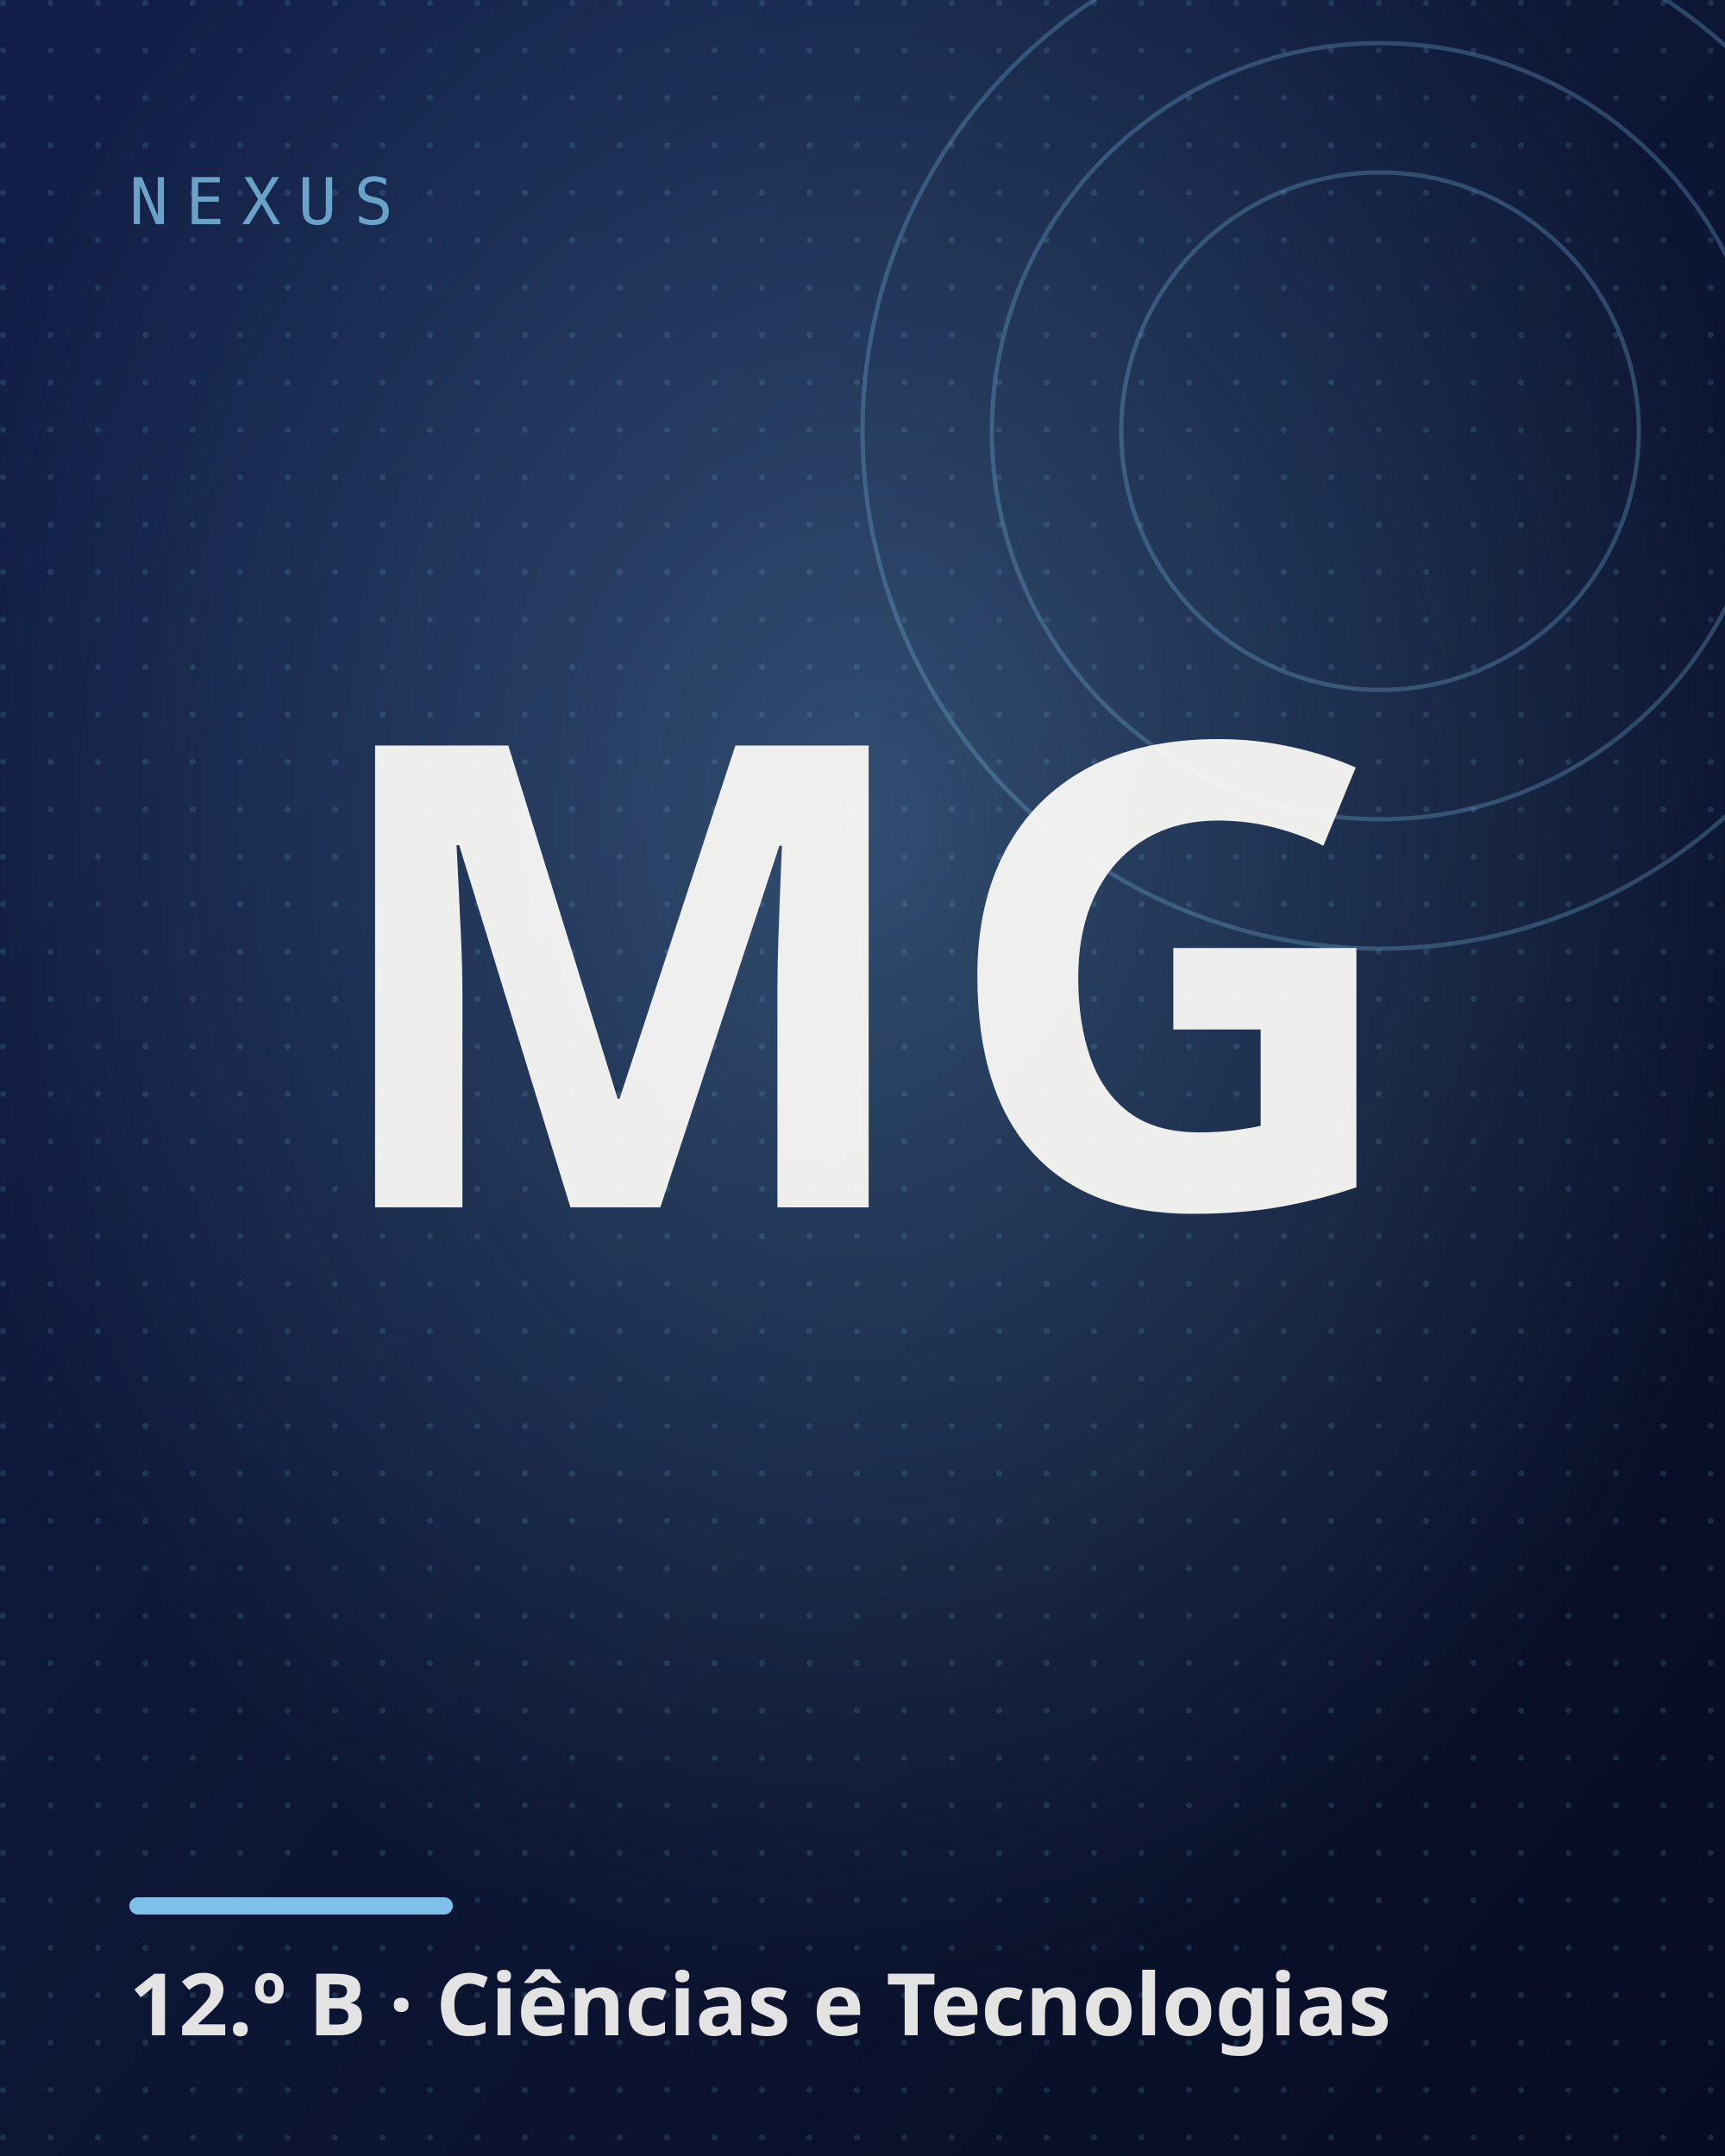
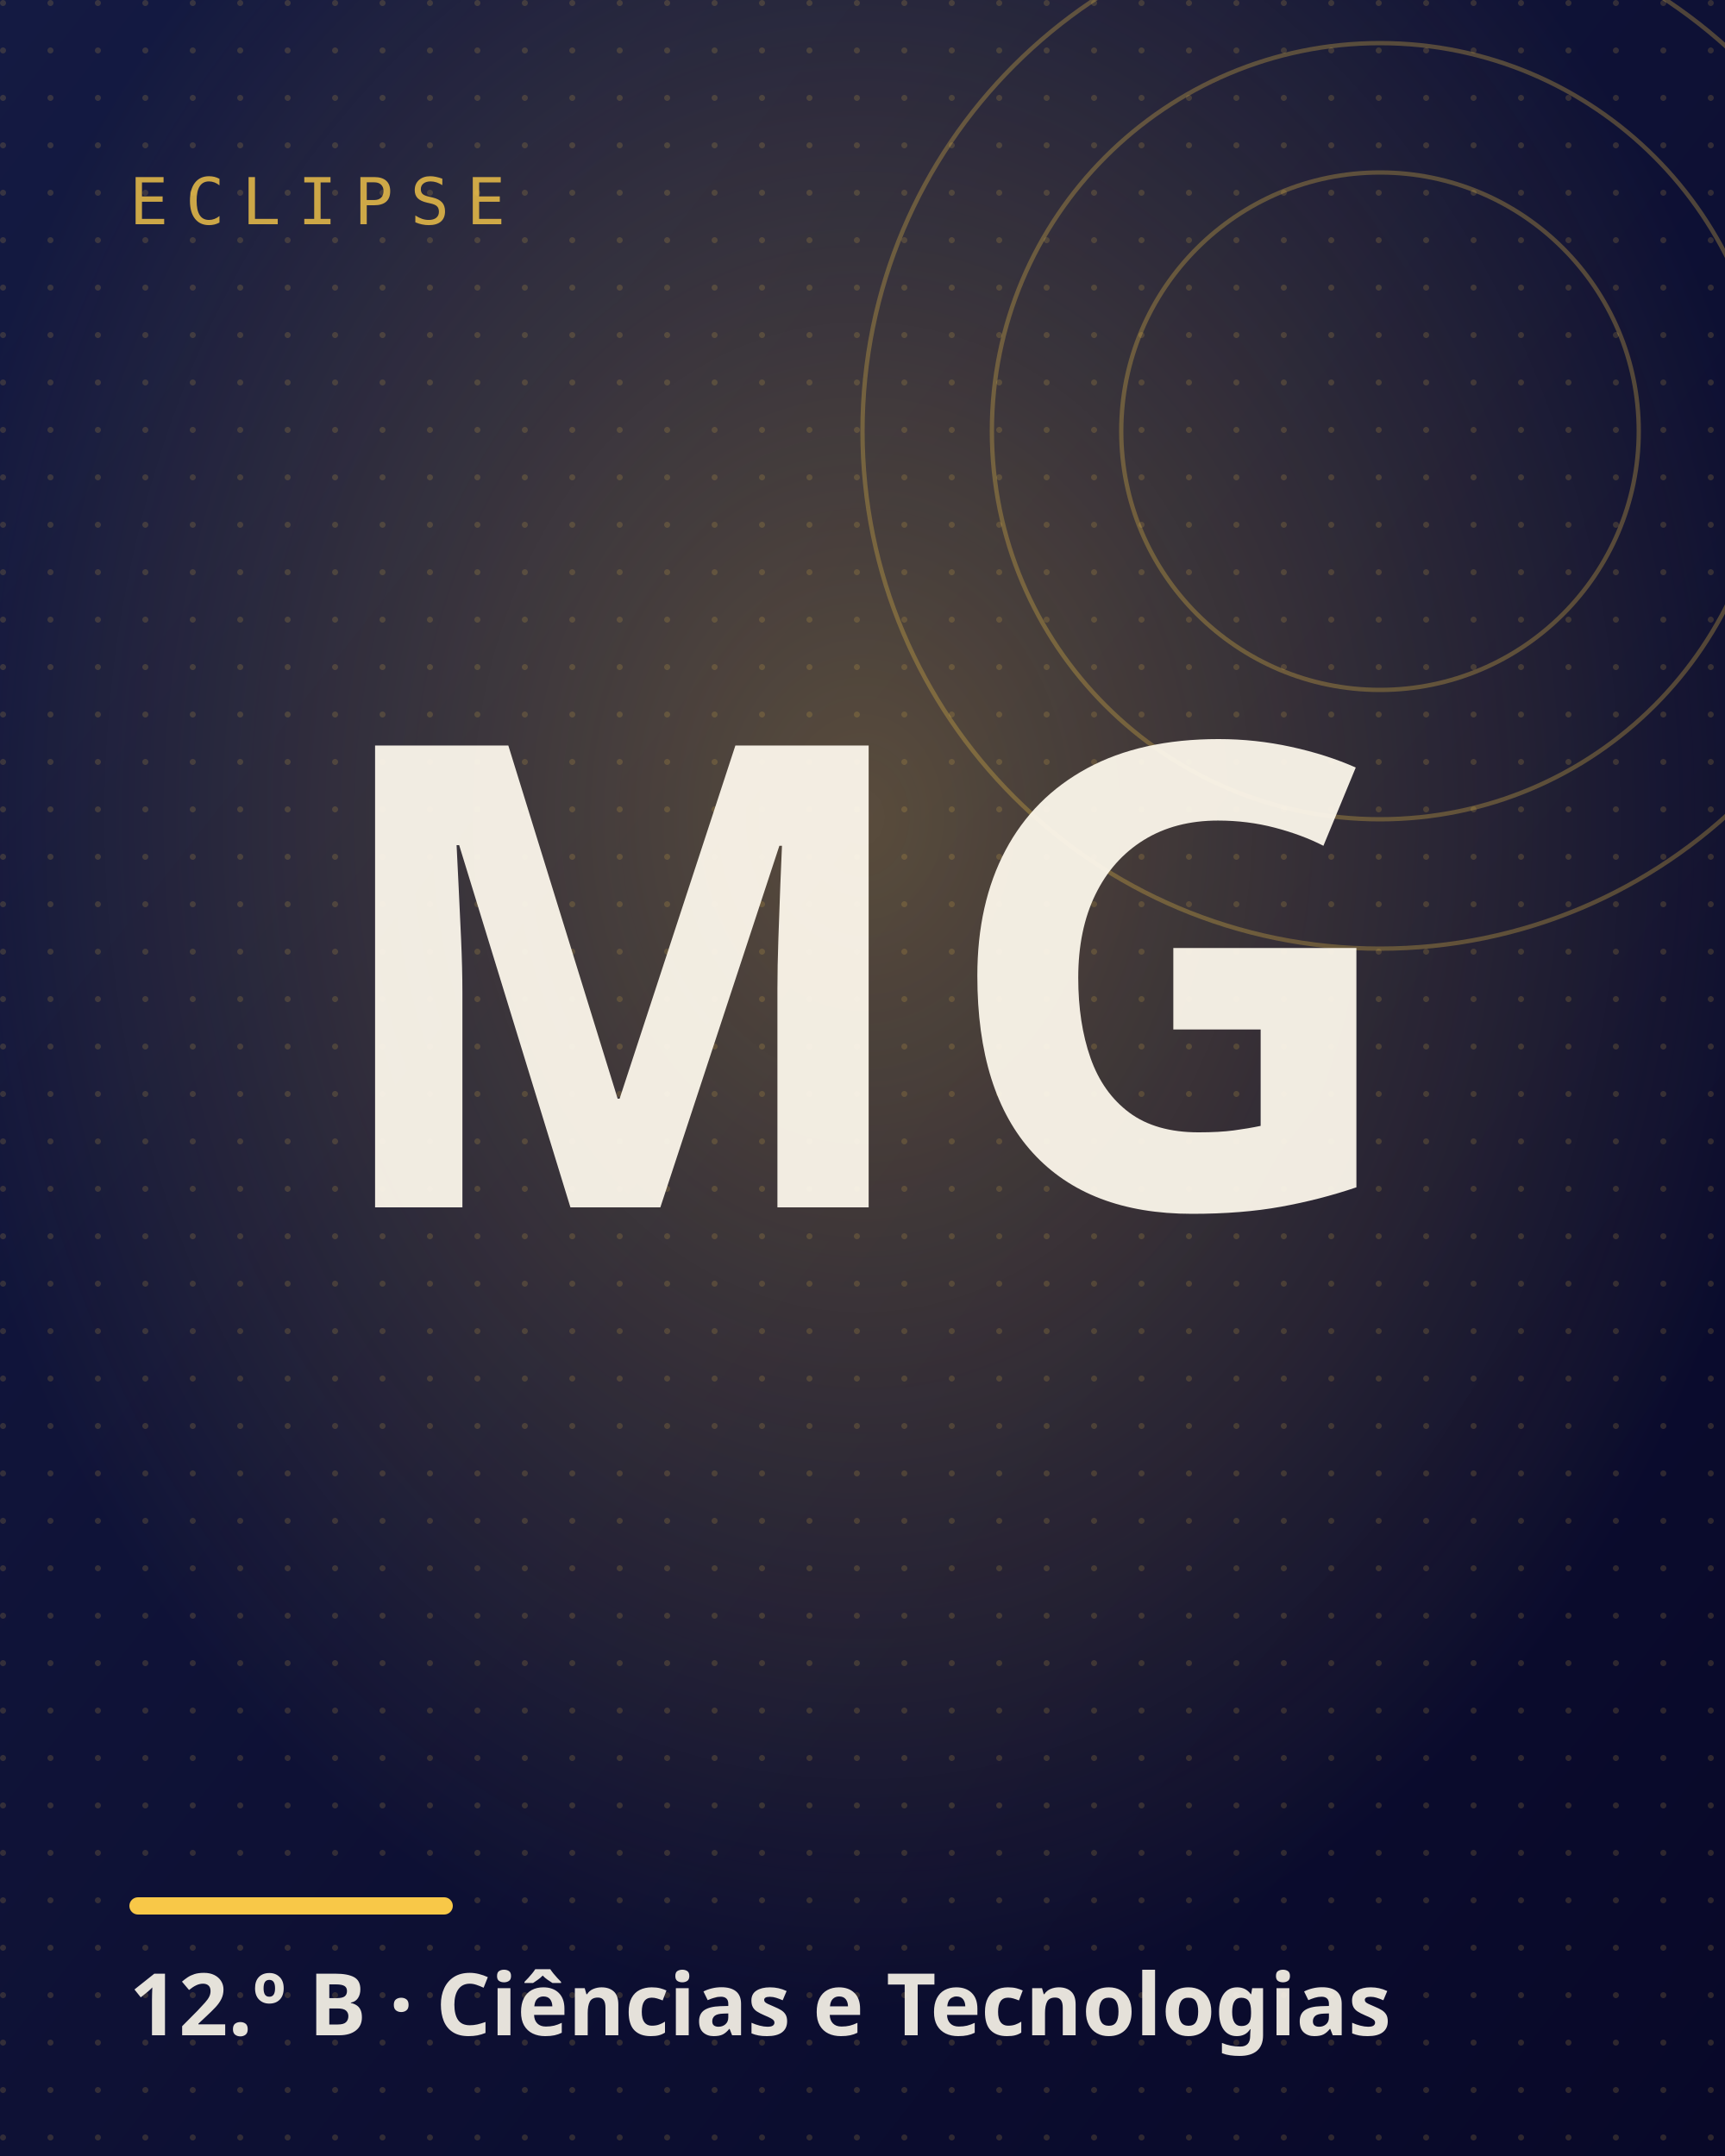
<svg xmlns="http://www.w3.org/2000/svg" viewBox="0 0 800 1000" role="img" aria-label="Retrato de Mara Gonçalves">
  <defs>
    <linearGradient id="bg" x1="0" y1="0" x2="1" y2="1">
-       <stop offset="0" stop-color="#122048" />
-       <stop offset="1" stop-color="#070c22" />
+       <stop offset="0" stop-color="#141a42" />
+       <stop offset="1" stop-color="#080828" />
    </linearGradient>
    <radialGradient id="glow" cx="50%" cy="38%" r="55%">
-       <stop offset="0" stop-color="#7ec1e8" stop-opacity="0.32" />
-       <stop offset="1" stop-color="#7ec1e8" stop-opacity="0" />
+       <stop offset="0" stop-color="#f8c848" stop-opacity="0.32" />
+       <stop offset="1" stop-color="#f8c848" stop-opacity="0" />
    </radialGradient>
    <pattern id="dots" width="22" height="22" patternUnits="userSpaceOnUse">
-       <circle cx="1.4" cy="1.4" r="1.4" fill="#7ec1e8" opacity="0.16" />
+       <circle cx="1.4" cy="1.4" r="1.4" fill="#f8c848" opacity="0.16" />
    </pattern>
  </defs>
  <rect width="800" height="1000" fill="url(#bg)" />
  <rect width="800" height="1000" fill="url(#dots)" />
  <rect width="800" height="1000" fill="url(#glow)" />
-   <g fill="none" stroke="#7ec1e8" stroke-opacity="0.28" stroke-width="2">
+   <g fill="none" stroke="#f8c848" stroke-opacity="0.28" stroke-width="2">
    <circle cx="640" cy="200" r="120" />
    <circle cx="640" cy="200" r="180" />
    <circle cx="640" cy="200" r="240" />
  </g>
-   <text x="60" y="104" font-family="ui-monospace, Consolas, monospace" font-size="30" letter-spacing="8" fill="#7ec1e8" opacity="0.8">NEXUS</text>
-   <text x="400" y="560" text-anchor="middle" font-family="Outfit, Segoe UI, sans-serif" font-weight="800" font-size="300" letter-spacing="6" fill="#fbfaf6" opacity="0.94">MG</text>
-   <rect x="60" y="880" width="150" height="8" rx="4" fill="#7ec1e8" />
-   <text x="60" y="944" font-family="Outfit, Segoe UI, sans-serif" font-weight="600" font-size="40" fill="#fbfaf6" opacity="0.9">12.º B · Ciências e Tecnologias</text>
+   <text x="60" y="104" font-family="ui-monospace, Consolas, monospace" font-size="30" letter-spacing="8" fill="#f8c848" opacity="0.8">ECLIPSE</text>
+   <text x="400" y="560" text-anchor="middle" font-family="Outfit, Segoe UI, sans-serif" font-weight="800" font-size="300" letter-spacing="6" fill="#fdf8ec" opacity="0.94">MG</text>
+   <rect x="60" y="880" width="150" height="8" rx="4" fill="#f8c848" />
+   <text x="60" y="944" font-family="Outfit, Segoe UI, sans-serif" font-weight="600" font-size="40" fill="#fdf8ec" opacity="0.9">12.º B · Ciências e Tecnologias</text>
</svg>
